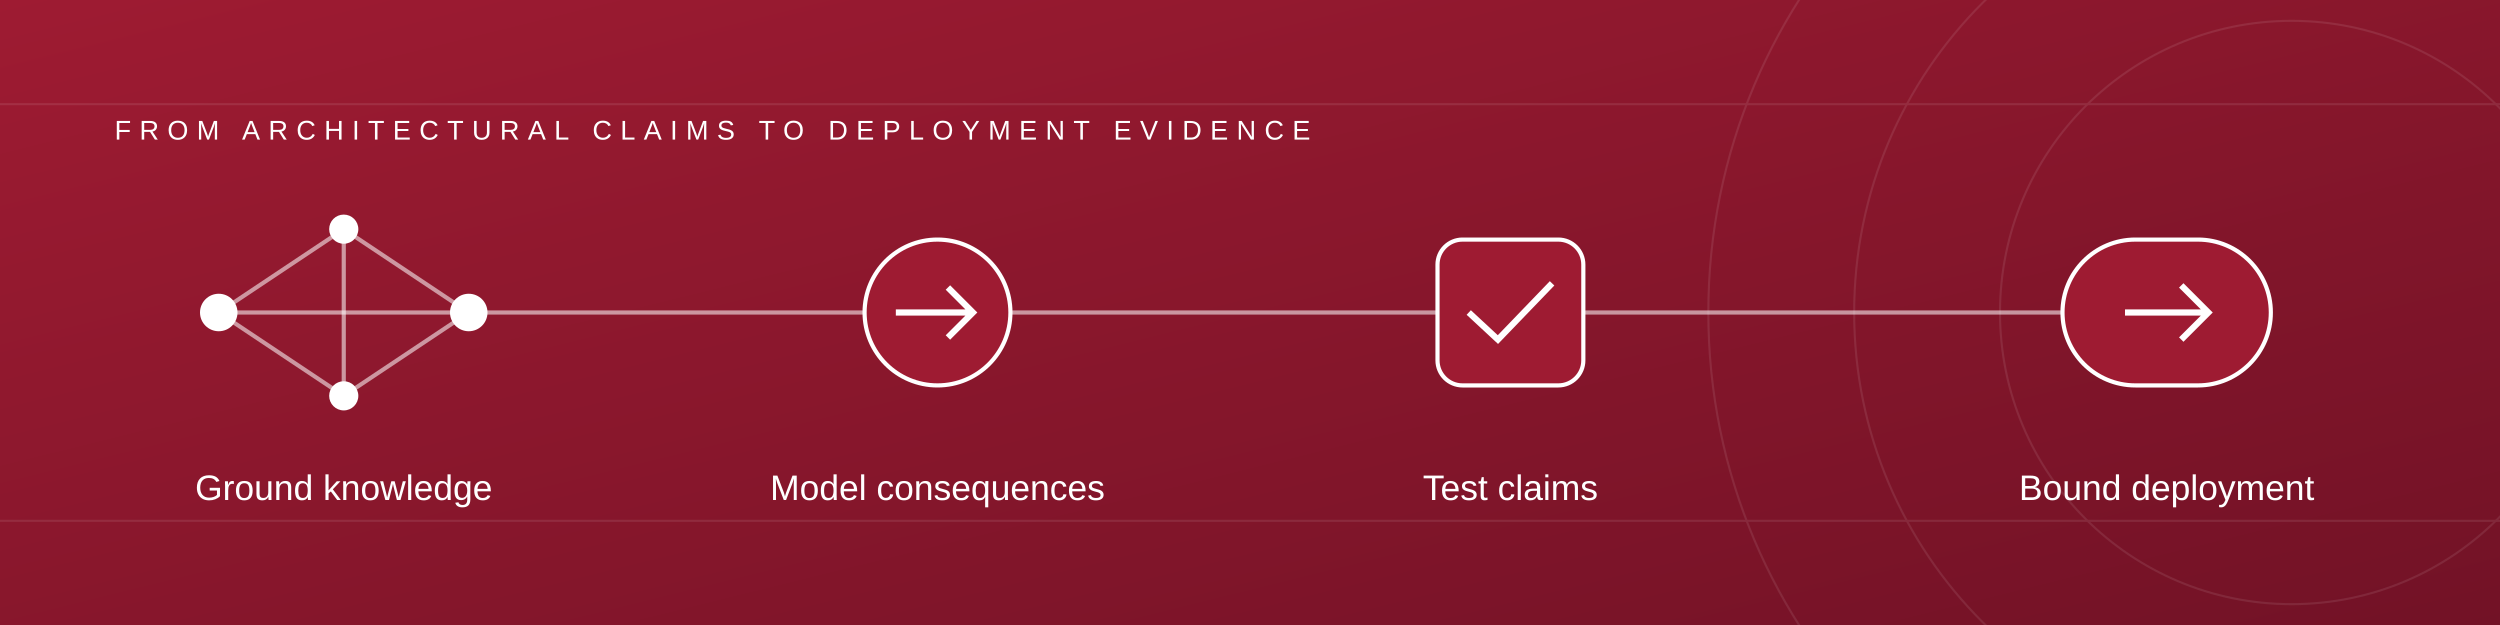
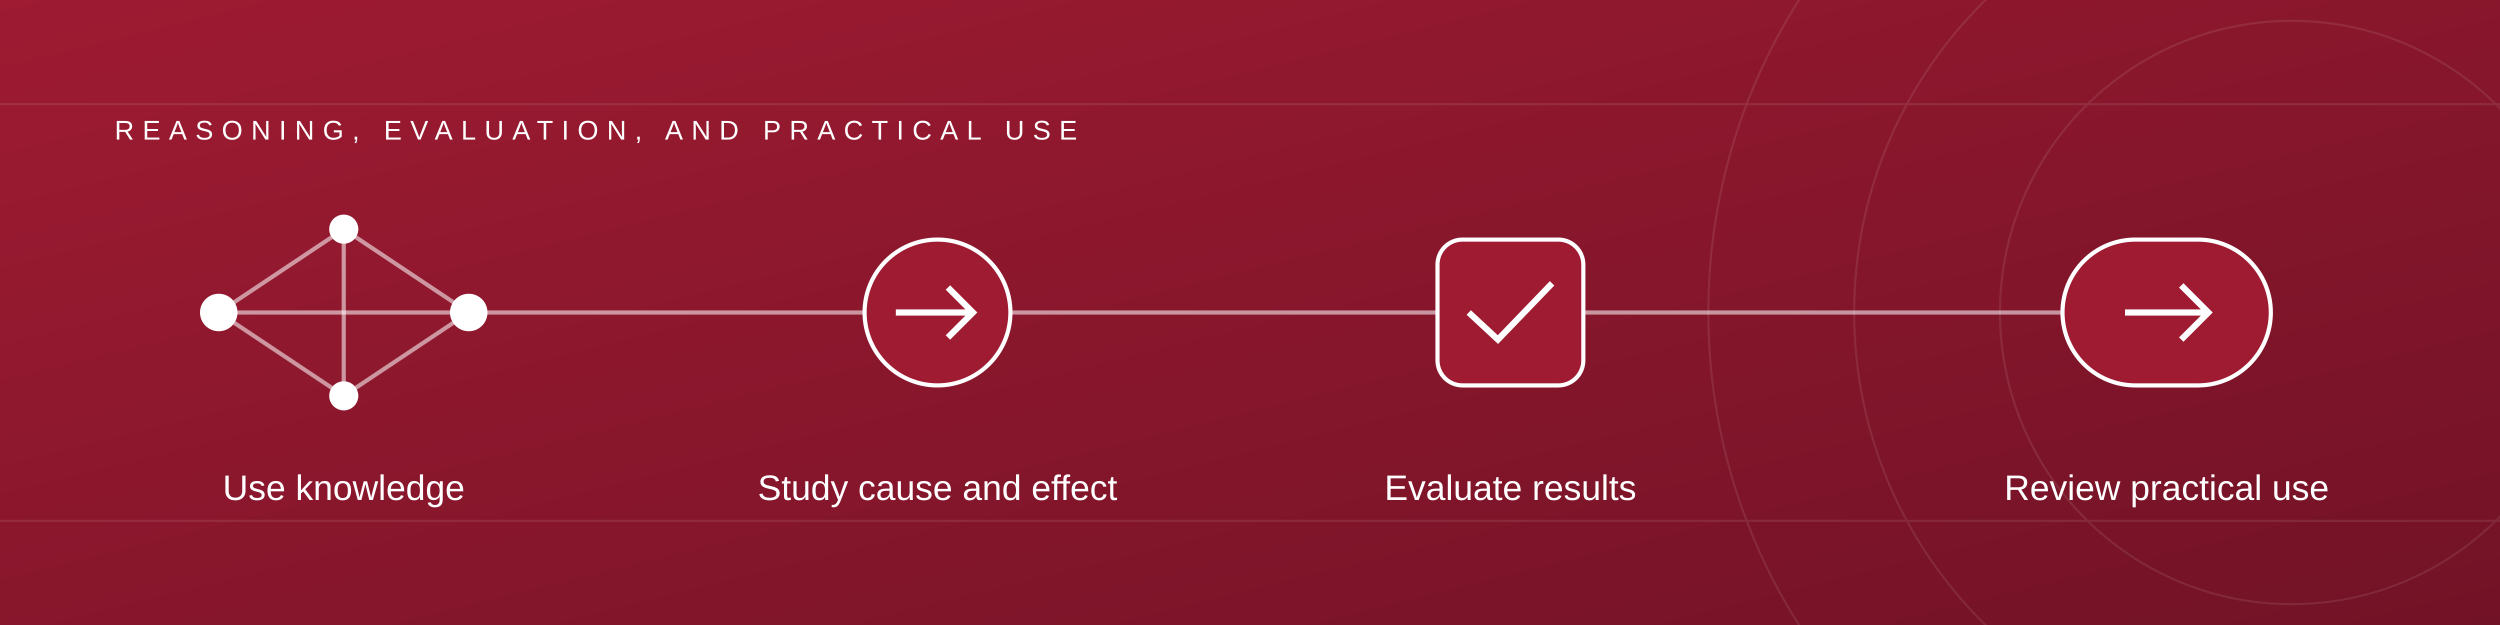
<svg xmlns="http://www.w3.org/2000/svg" width="1200" height="300" viewBox="0 0 1200 300" role="img" aria-labelledby="title desc">
  <defs>
    <linearGradient id="bg" x2="1" y2="1">
      <stop stop-color="#9e1b32" />
      <stop offset="1" stop-color="#721226" />
    </linearGradient>
  </defs>
  <rect width="1200" height="300" fill="url(#bg)" />
  <g fill="none" stroke="white" opacity=".09">
    <circle cx="1100" cy="150" r="280" />
    <circle cx="1100" cy="150" r="210" />
    <circle cx="1100" cy="150" r="140" />
    <path d="M0 250H1200M0 50H1200" />
  </g>
-   <text x="55" y="67" font-family="Arial,sans-serif" fill="white" font-size="13" letter-spacing="4">FROM ARCHITECTURAL CLAIMS TO DEPLOYMENT EVIDENCE</text>
+   <text x="55" y="67" font-family="Arial,sans-serif" fill="white" font-size="13" letter-spacing="4">REASONING, EVALUATION, AND PRACTICAL USE</text>
  <g stroke="white" stroke-opacity=".55" stroke-width="2">
    <path d="M105 150H1080" />
    <path d="M105 150L165 110M105 150L165 190M165 110L225 150M165 190L225 150M165 110V190" />
  </g>
  <g fill="white">
    <circle cx="105" cy="150" r="9" />
    <circle cx="165" cy="110" r="7" />
    <circle cx="165" cy="190" r="7" />
    <circle cx="225" cy="150" r="9" />
  </g>
  <g fill="#9e1b32" stroke="white" stroke-width="2">
    <circle cx="450" cy="150" r="35" />
    <rect x="690" y="115" width="70" height="70" rx="12" />
    <rect x="990" y="115" width="100" height="70" rx="35" />
  </g>
  <g stroke="white" stroke-width="3" fill="none">
    <path d="M430 150H467M455 138L467 150L455 162M705 150L719 163L745 136M1020 150H1060M1047 137L1060 150L1047 163" />
  </g>
  <g font-family="Arial,sans-serif" fill="white" font-size="17" text-anchor="middle">
-     <text x="165" y="240">Ground knowledge</text>
-     <text x="450" y="240">Model consequences</text>
-     <text x="725" y="240">Test claims</text>
-     <text x="1040" y="240">Bound deployment</text>
+     <text x="165" y="240">Use knowledge</text>
+     <text x="450" y="240">Study cause and effect</text>
+     <text x="725" y="240">Evaluate results</text>
+     <text x="1040" y="240">Review practical use</text>
  </g>
</svg>
